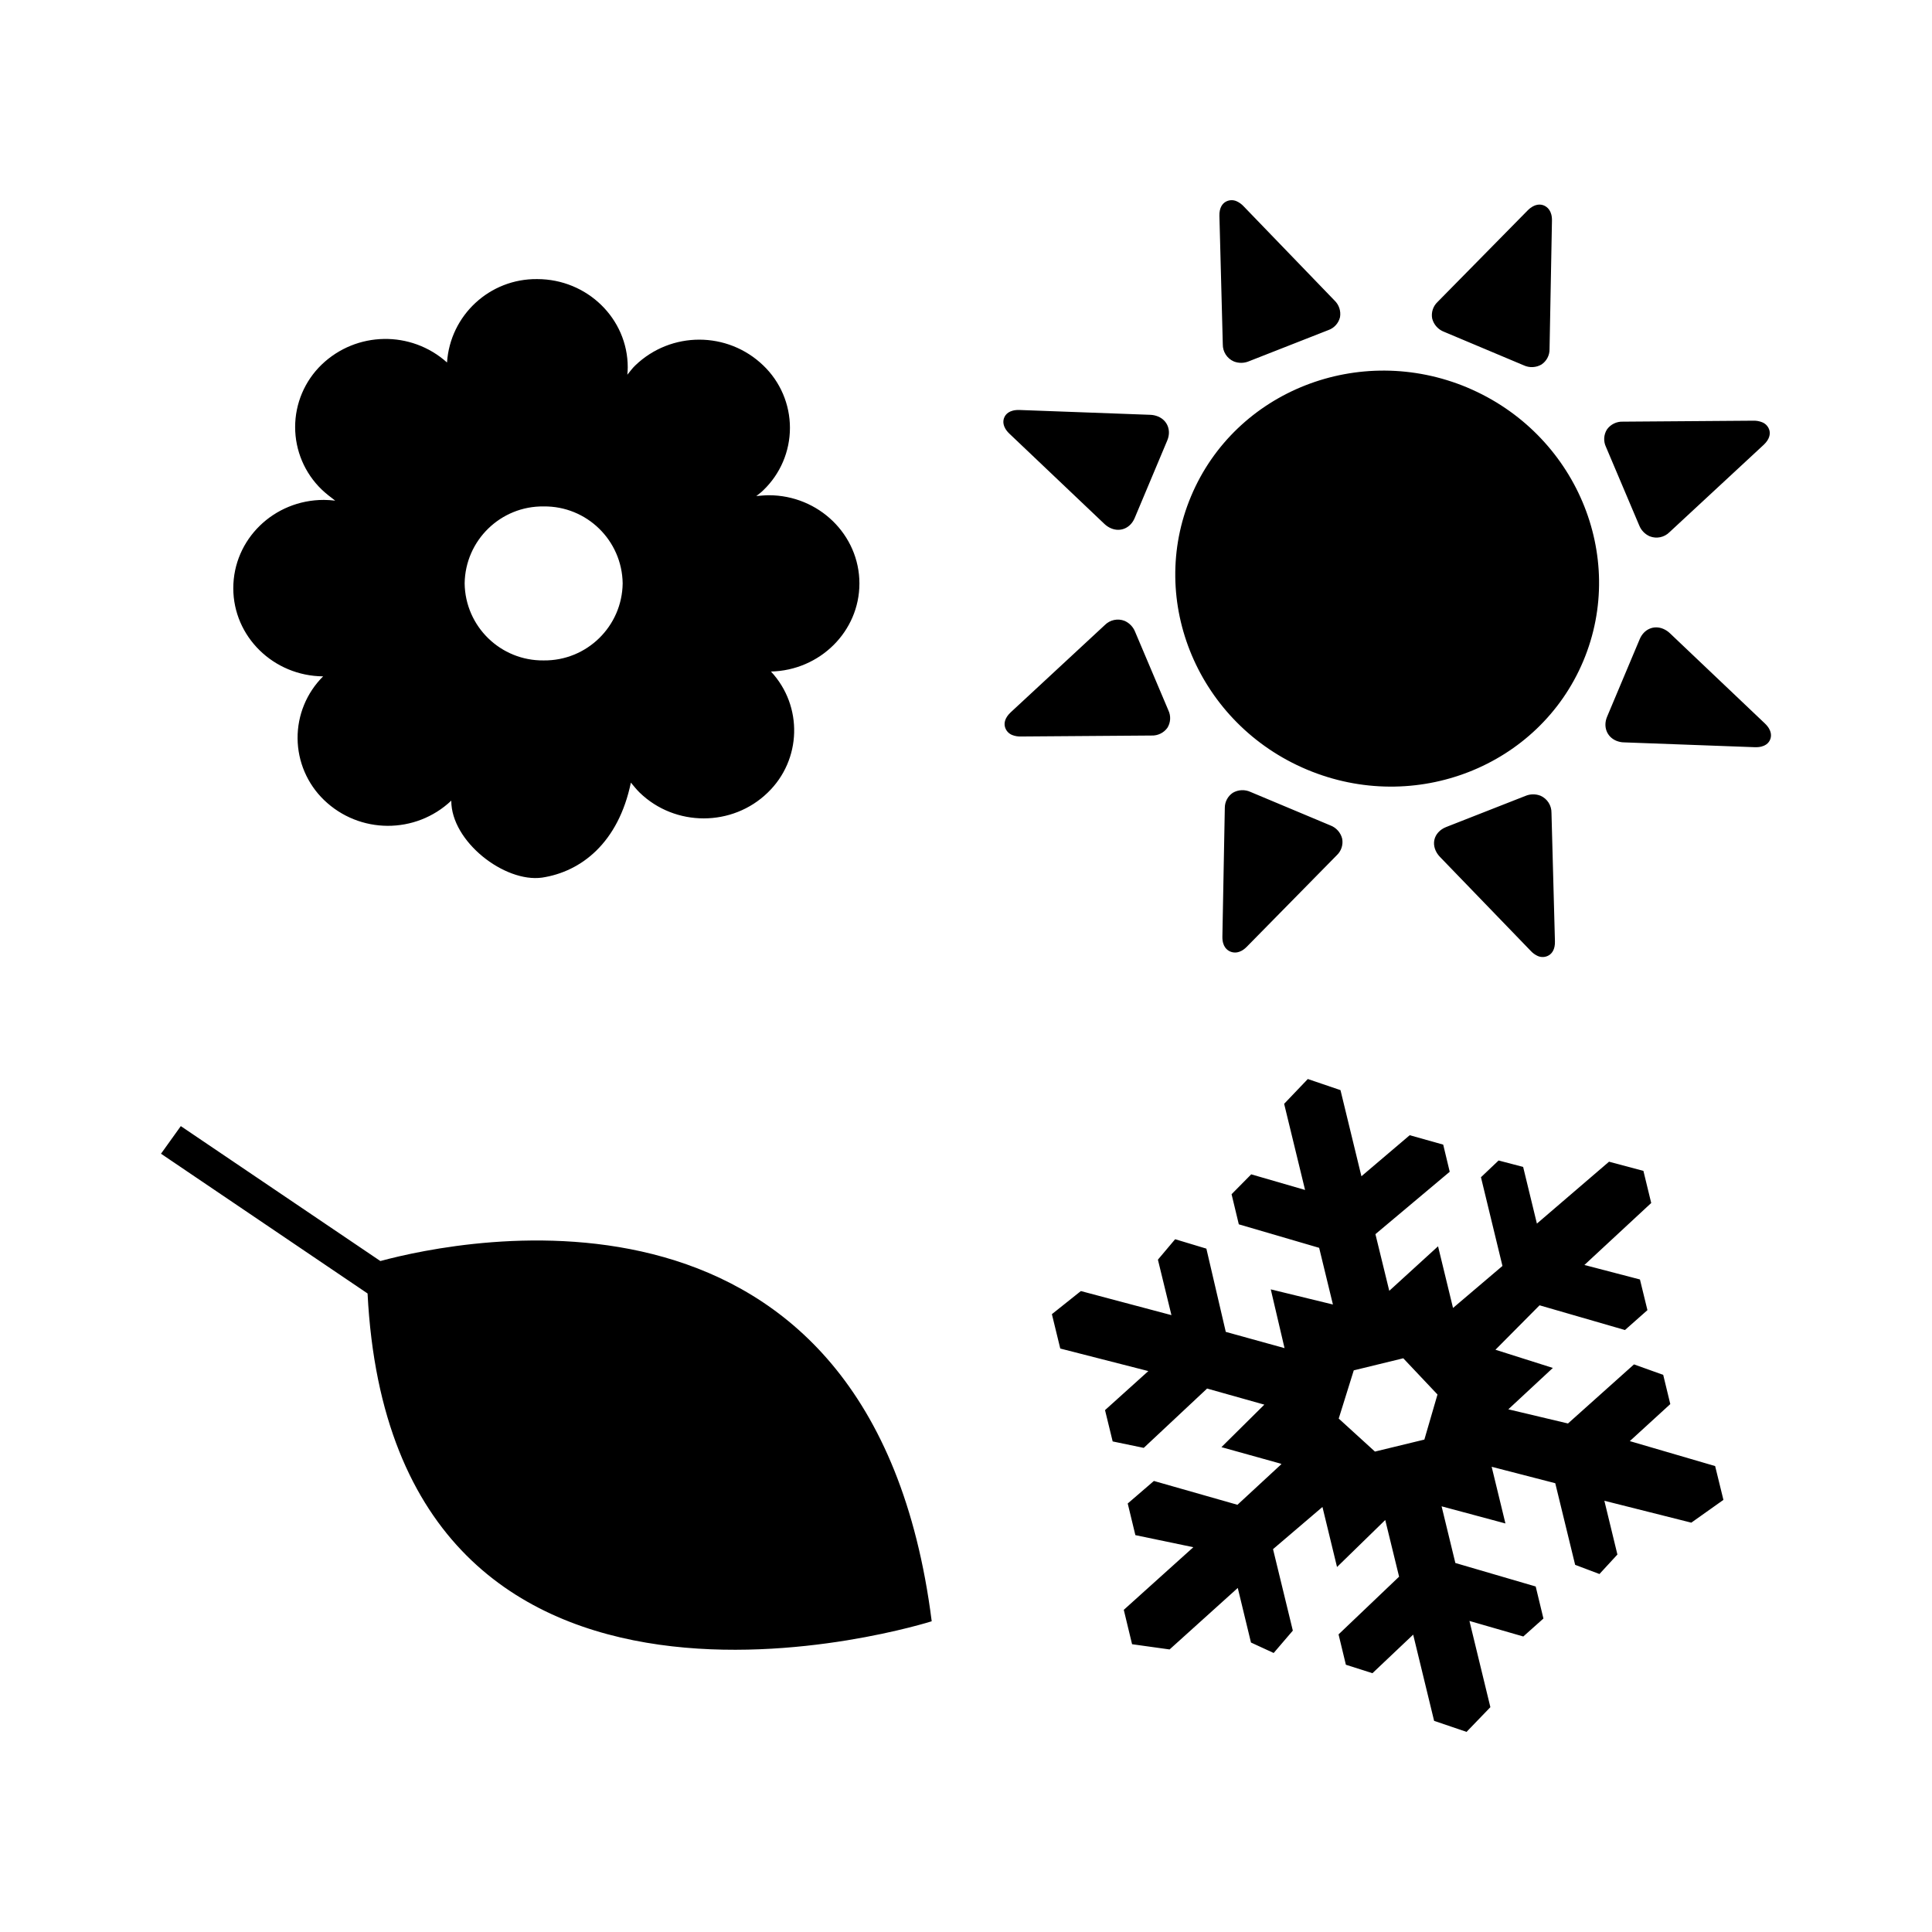
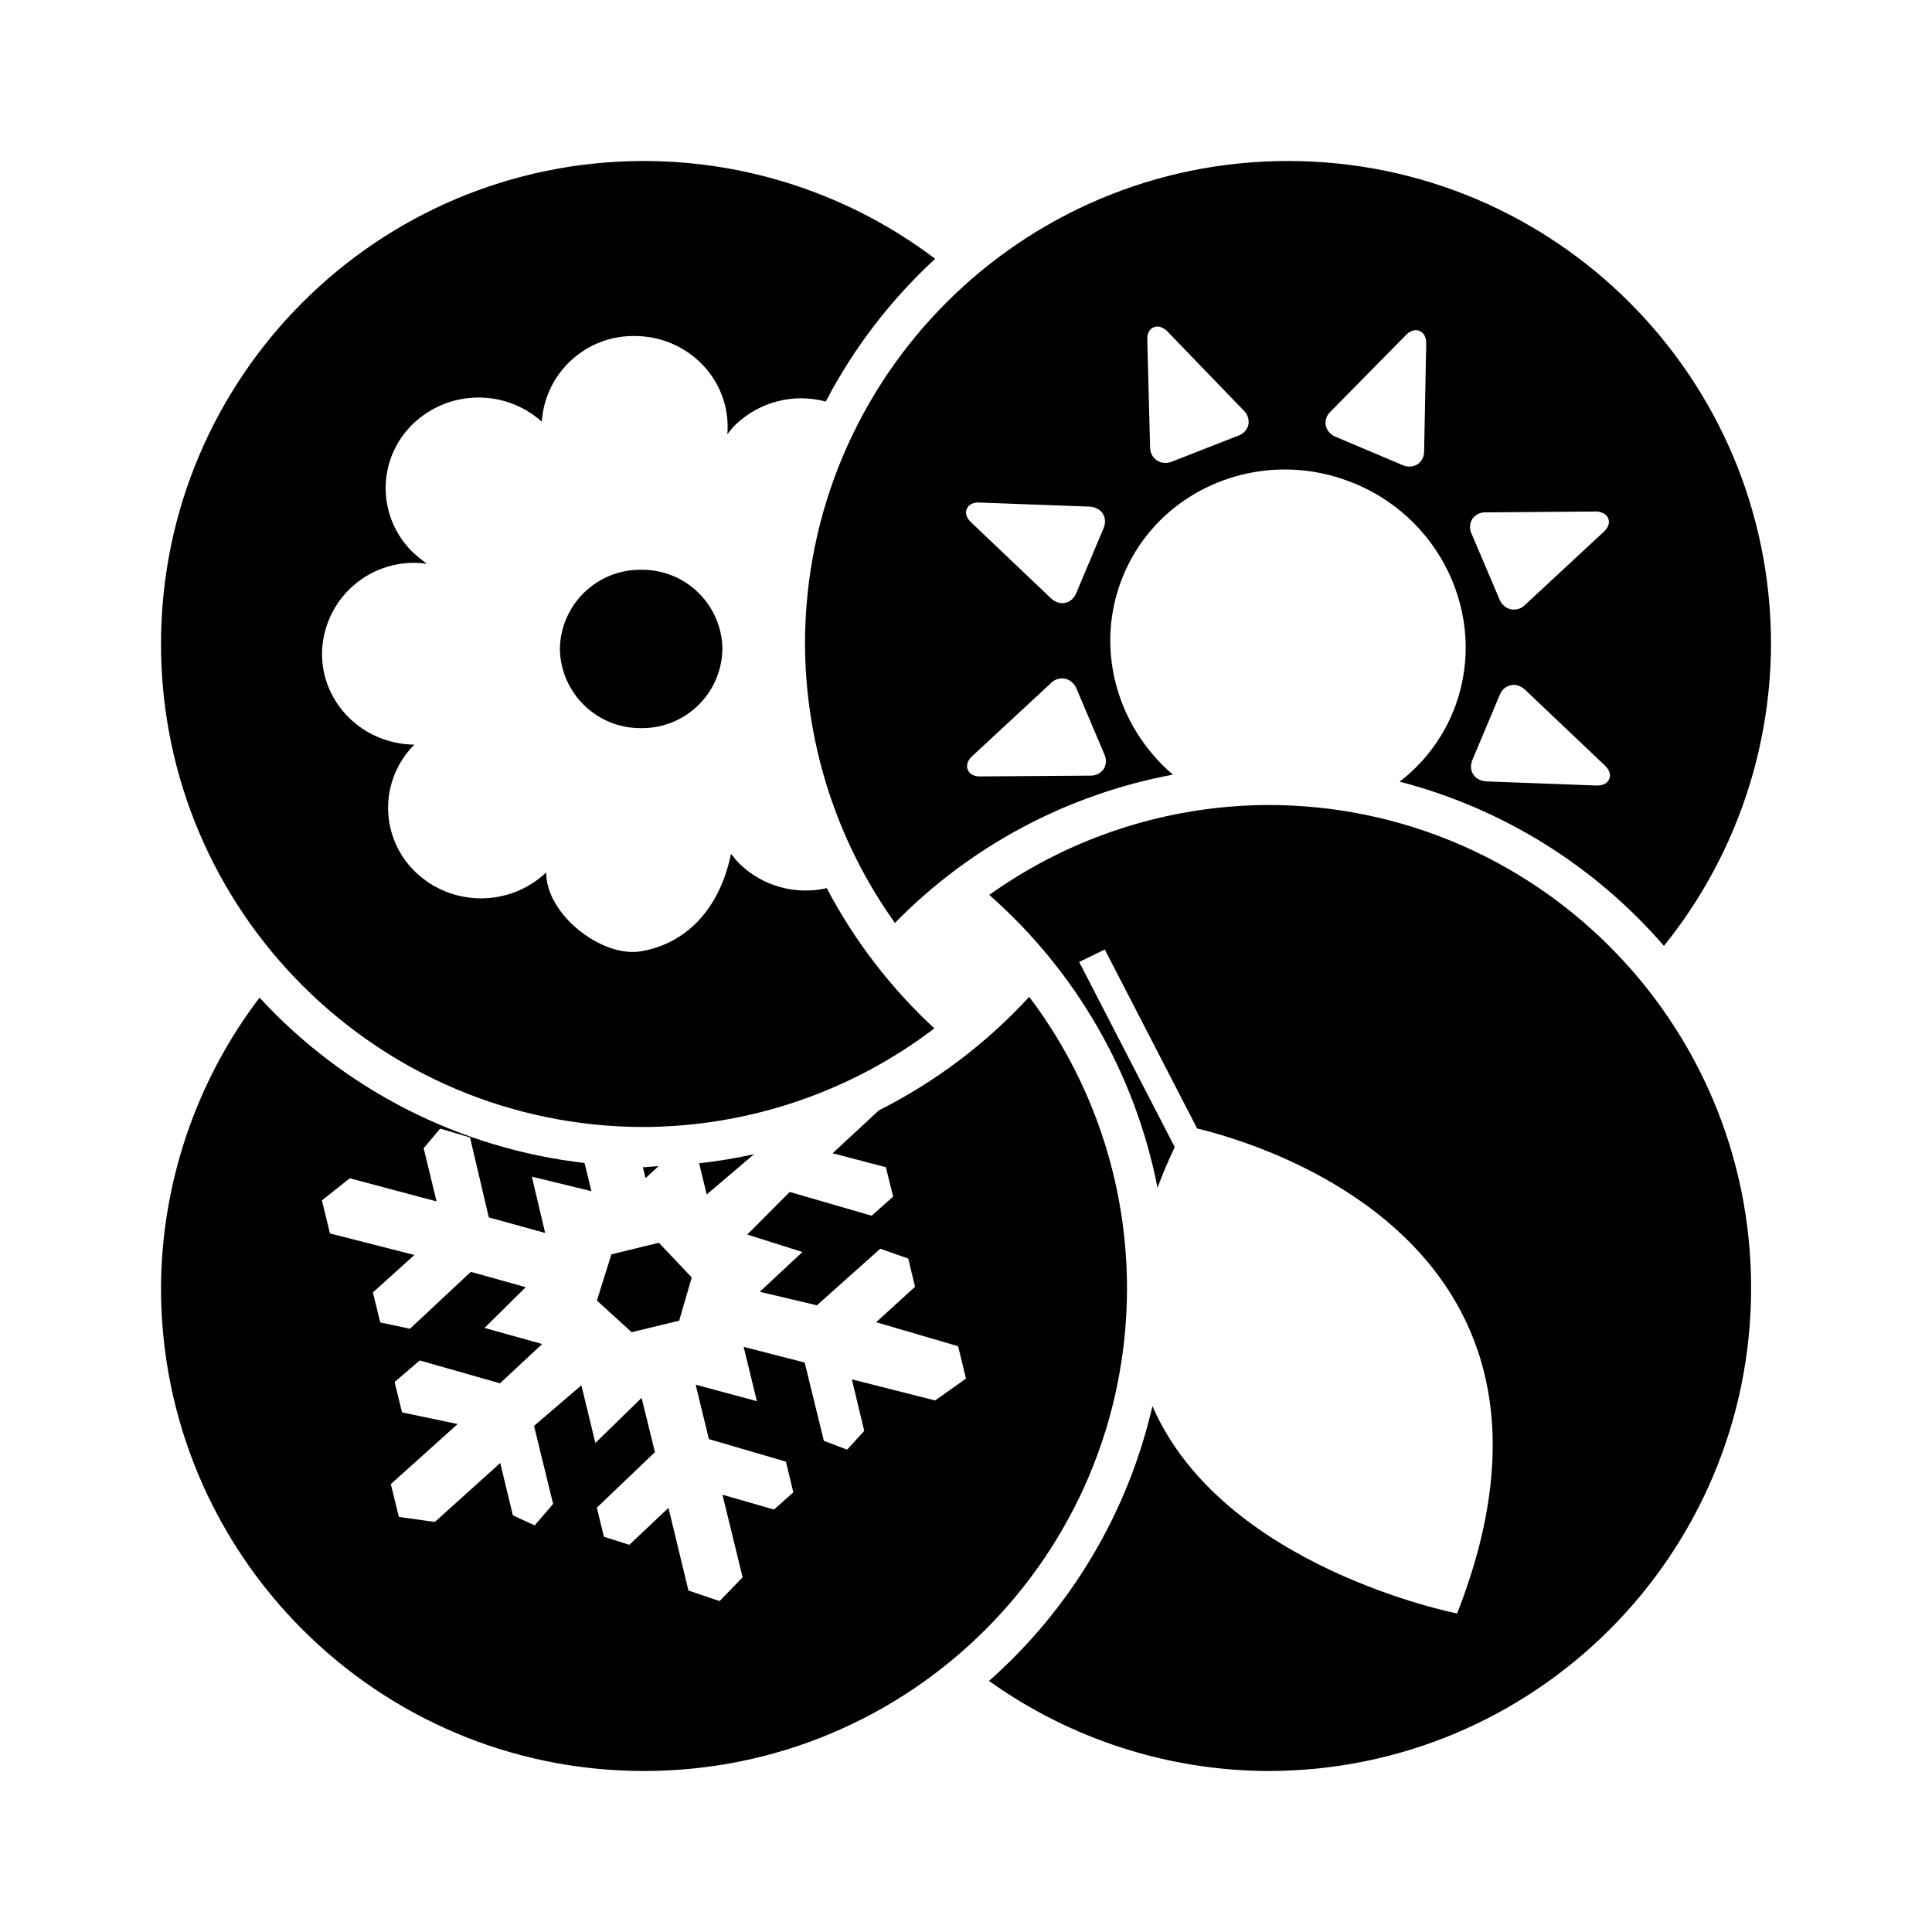
<svg xmlns="http://www.w3.org/2000/svg" viewBox="0 0 24 24">
-   <path d="M4.566 16.068 2 14.332l.246-.343 2.479 1.676c1.001-.27 6.11-1.35 6.849 4.475 0 0-6.692 2.133-7.008-4.072zm3.271-6.346c.036.043.072.088.109.124.44.427 1.152.427 1.591 0a1.072 1.072 0 0 0 .04-1.504c.608-.014 1.099-.498 1.099-1.094 0-.605-.506-1.096-1.126-1.096-.05 0-.102.006-.155.01.029-.023.063-.047.087-.072a1.073 1.073 0 0 0 0-1.55 1.147 1.147 0 0 0-1.591 0c-.034.032-.065.075-.098.115a.963.963 0 0 0 .005-.092c0-.605-.504-1.096-1.125-1.096a1.11 1.11 0 0 0-1.12 1.036 1.145 1.145 0 0 0-1.558.027 1.078 1.078 0 0 0 0 1.55c.05.048.109.094.169.139a1.324 1.324 0 0 0-.141-.009c-.622 0-1.125.49-1.125 1.097 0 .601.499 1.09 1.116 1.095a1.075 1.075 0 0 0 .011 1.536 1.145 1.145 0 0 0 1.581.008v.002c0 .506.662 1.019 1.128.954.487-.074.948-.433 1.103-1.18zM5.772 7.247a.97.97 0 0 1 .982-.956.97.97 0 0 1 .981.956.97.97 0 0 1-.981.957.97.97 0 0 1-.982-.957zM18.23 4.815c-1.344-.564-2.884.04-3.434 1.349s.095 2.831 1.439 3.396 2.883-.04 3.433-1.348c.55-1.308-.096-2.832-1.439-3.397zm-.291-.693.989.416a.238.238 0 0 0 .221-.01.225.225 0 0 0 .1-.192l.03-1.593c.003-.127-.06-.173-.099-.19s-.115-.028-.204.062l-1.118 1.136a.225.225 0 0 0-.067.206.24.24 0 0 0 .148.165zm-1.414 6.131-.99-.415a.238.238 0 0 0-.22.01.225.225 0 0 0-.1.191l-.03 1.594c-.003.127.06.172.099.188s.115.03.204-.06l1.118-1.137a.225.225 0 0 0 .067-.206.238.238 0 0 0-.148-.165zM15.19 4.277a.228.228 0 0 0 .137.213.248.248 0 0 0 .187-.002l.986-.387a.226.226 0 0 0 .146-.16.232.232 0 0 0-.069-.209L15.45 2.564a.27.27 0 0 0-.088-.064.15.15 0 0 0-.142.01c-.034.022-.075.07-.072.172zm4.083 5.821a.228.228 0 0 0-.136-.213.248.248 0 0 0-.187.002l-.986.387c-.078.031-.131.09-.146.16s.01.148.068.209l1.128 1.168a.27.27 0 0 0 .087.064.15.15 0 0 0 .143-.01c.034-.022.075-.07.072-.172zm1.09-3.571a.248.248 0 0 0 .13.135.228.228 0 0 0 .247-.052l1.17-1.085c.074-.07.08-.132.072-.172a.15.15 0 0 0-.093-.108.27.27 0 0 0-.106-.019l-1.624.012a.232.232 0 0 0-.197.097.226.226 0 0 0-.012.217zm-6.262 1.322a.248.248 0 0 0-.13-.136.228.228 0 0 0-.247.052l-1.17 1.085c-.074.07-.08.132-.072.172a.15.15 0 0 0 .093.109.27.27 0 0 0 .106.018l1.624-.012a.232.232 0 0 0 .197-.096.227.227 0 0 0 .012-.217zm7.822 1.137-1.178-1.119a.276.276 0 0 0-.083-.055c-.118-.05-.241.004-.293.128l-.405.963c-.052.123-.004.25.114.299.03.012.062.02.097.02l1.624.06c.13.004.175-.057.19-.094.016-.037.028-.113-.066-.202zm-8.121-2.423c.118.05.241-.004.293-.127l.405-.964c.052-.123.004-.249-.114-.298a.276.276 0 0 0-.097-.021l-1.624-.06c-.13-.004-.175.057-.19.094-.016.037-.028.113.066.202l1.178 1.119a.277.277 0 0 0 .083.055zm4.013 14.814-.26-1.071-.506.479-.33-.105-.091-.377.752-.717-.172-.704-.599.584-.181-.746-.614.524.246 1.012-.238.278-.282-.13-.164-.678-.847.764-.466-.065-.103-.427.864-.778-.72-.15-.095-.393.325-.28 1.038.296.547-.506-.017-.007-.729-.203.533-.528-.711-.2-.787.737-.386-.08-.095-.389.538-.485-1.094-.28-.104-.427.36-.287 1.125.299-.168-.689.214-.254.388.117.241 1.034.73.202-.171-.73.772.188-.171-.704-.998-.292-.09-.374.244-.247.669.194-.26-1.07.294-.308.406.138.26 1.07.6-.51.416.117.081.337-.923.775.172.704.606-.553.186.766.614-.522-.267-1.102.219-.208.305.08.171.704.896-.769.427.114.097.399-.83.77.69.18.093.381-.279.247-1.061-.307-.548.552.713.226-.553.514.741.176.82-.734.363.13.088.363-.503.46 1.06.31.103.42-.399.283-1.08-.272.162.668-.223.242-.302-.114-.247-1.014-.79-.204.171.704-.793-.213.171.704.998.292.096.398-.25.223-.669-.193.26 1.071-.296.307zm-1.185-3.755.45.41.614-.149.163-.56-.425-.45-.615.15z" />
+   <path d="M8 2a6 6 0 0 0-6 6 6 6 0 0 0 6 6 6 6 0 0 0 3.607-1.225 6.5 6.5 0 0 1-1.337-1.742 1.178 1.178 0 0 1-1.079-.299c-.038-.037-.074-.082-.11-.127-.16.769-.635 1.137-1.136 1.213-.479.067-1.16-.46-1.16-.98v-.002a1.179 1.179 0 0 1-1.627-.008 1.106 1.106 0 0 1-.01-1.58C4.514 9.245 4 8.741 4 8.123a1.142 1.142 0 0 1 1.303-1.12 1.892 1.892 0 0 1-.174-.142 1.108 1.108 0 0 1 0-1.594 1.177 1.177 0 0 1 1.601-.029 1.141 1.141 0 0 1 1.153-1.064c.638 0 1.156.504 1.156 1.127a.98.98 0 0 1-.004.093c.034-.04.065-.084.1-.117a1.179 1.179 0 0 1 1.123-.289 6.5 6.5 0 0 1 1.359-1.773A6 6 0 0 0 8 2zm8 0a6 6 0 0 0-6 6 6 6 0 0 0 1.117 3.465 6.5 6.5 0 0 1 3.453-1.842c-.707-.604-.984-1.6-.613-2.482.346-.824 1.159-1.315 2.02-1.309.286.002.578.06.859.178h.002c1.125.474 1.666 1.753 1.205 2.85a2.1 2.1 0 0 1-.656.85 6.5 6.5 0 0 1 3.283 2.04A6 6 0 0 0 22 8a6 6 0 0 0-6-6zm-1.629 2.057a.126.126 0 0 1 .06.011c.029.013.054.03.075.053l.945.98c.048.046.068.11.057.174a.189.189 0 0 1-.121.135l-.828.324a.206.206 0 0 1-.157.002.19.19 0 0 1-.115-.177l-.035-1.338c-.003-.086.032-.126.06-.145a.127.127 0 0 1 .06-.02zm3.193.046a.123.123 0 0 1 .07.008c.034.015.085.054.083.16l-.026 1.336a.19.19 0 0 1-.084.162.2.2 0 0 1-.185.008l-.828-.35a.203.203 0 0 1-.125-.138.187.187 0 0 1 .056-.172l.938-.953a.197.197 0 0 1 .101-.06zm-5.396 2.14 1.363.05c.028 0 .056.007.082.018.1.04.14.146.096.25l-.34.808c-.043.103-.147.15-.246.108a.238.238 0 0 1-.07-.047l-.988-.94c-.08-.074-.069-.137-.055-.168.012-.03.049-.083.158-.08zm7.65.11c.03 0 .06.007.088.018.04.015.07.049.078.09.007.033.002.086-.06.144l-.98.91a.19.19 0 0 1-.208.044.209.209 0 0 1-.109-.114l-.348-.818a.189.189 0 0 1 .012-.182.191.191 0 0 1 .164-.08l1.363-.011zm-11.852.725a.998.998 0 0 0-1.011.983 1 1 0 0 0 1.011.984c.55.006 1-.434 1.008-.984a.996.996 0 0 0-1.008-.983zm5.243 1.35a.19.19 0 0 1 .054.013c.05.023.09.063.11.114l.347.818a.19.19 0 0 1-.011.182.192.192 0 0 1-.164.08l-1.364.01a.22.22 0 0 1-.088-.014.126.126 0 0 1-.078-.092c-.006-.034-.001-.086.06-.144l.981-.91a.192.192 0 0 1 .153-.057zm5.593.08a.19.19 0 0 1 .075.015c.025.011.05.028.07.047l.988.938c.08.074.068.139.055.17-.013.03-.05.083-.158.08l-1.364-.051a.22.22 0 0 1-.082-.018c-.099-.04-.139-.146-.095-.25l.34-.808a.187.187 0 0 1 .171-.123zM15.752 10a6 6 0 0 0-3.463 1.117 6.5 6.5 0 0 1 2.09 3.637c.062-.164.13-.33.214-.504l-1.187-2.3.318-.155 1.147 2.223c.842.203 5.022 1.457 3.23 6.025 0 0-2.913-.566-3.785-2.576a6.5 6.5 0 0 1-2.03 3.414A6 6 0 0 0 15.753 22a6 6 0 0 0 6-6 6 6 0 0 0-6-6zm-2.967 2.383a6.5 6.5 0 0 1-1.867 1.41l-.575.533.662.174.09.365-.267.237-1.018-.295-.527.529.685.217-.53.494.71.168.787-.703.348.123.084.35-.483.44 1.018.298.098.402-.383.272-1.035-.262.154.64-.213.233-.289-.11-.238-.972-.758-.195.164.675-.76-.205.164.676.957.28.092.382-.24.213-.64-.184.25 1.026-.286.295-.387-.131-.248-1.027-.486.459-.316-.1-.088-.361.722-.69-.166-.674-.574.56-.174-.716-.588.504.237.969-.229.267-.271-.125-.157-.65-.812.732-.447-.062-.1-.408.83-.746-.691-.145-.092-.377.312-.268.997.284.523-.487-.016-.006-.699-.195.512-.506-.682-.191-.756.707-.369-.078-.092-.373.516-.465-1.049-.268-.1-.41.346-.275 1.078.287-.16-.66.205-.244.371.11.233.993.7.193-.165-.699.74.18-.086-.35a6.5 6.5 0 0 1-4.037-2.054A6 6 0 0 0 2 16a6 6 0 0 0 6 6 6 6 0 0 0 6-6 6 6 0 0 0-1.215-3.617zm-3.418 1.955a6.5 6.5 0 0 1-.682.113l.094.387.588-.5zm-1.186.148A6.5 6.5 0 0 1 8 14.5a6.5 6.5 0 0 1-.014-.002l.033.137.162-.149zm.004.952-.59.144-.18.574.432.393.59-.143.156-.537-.408-.431z" />
</svg>
